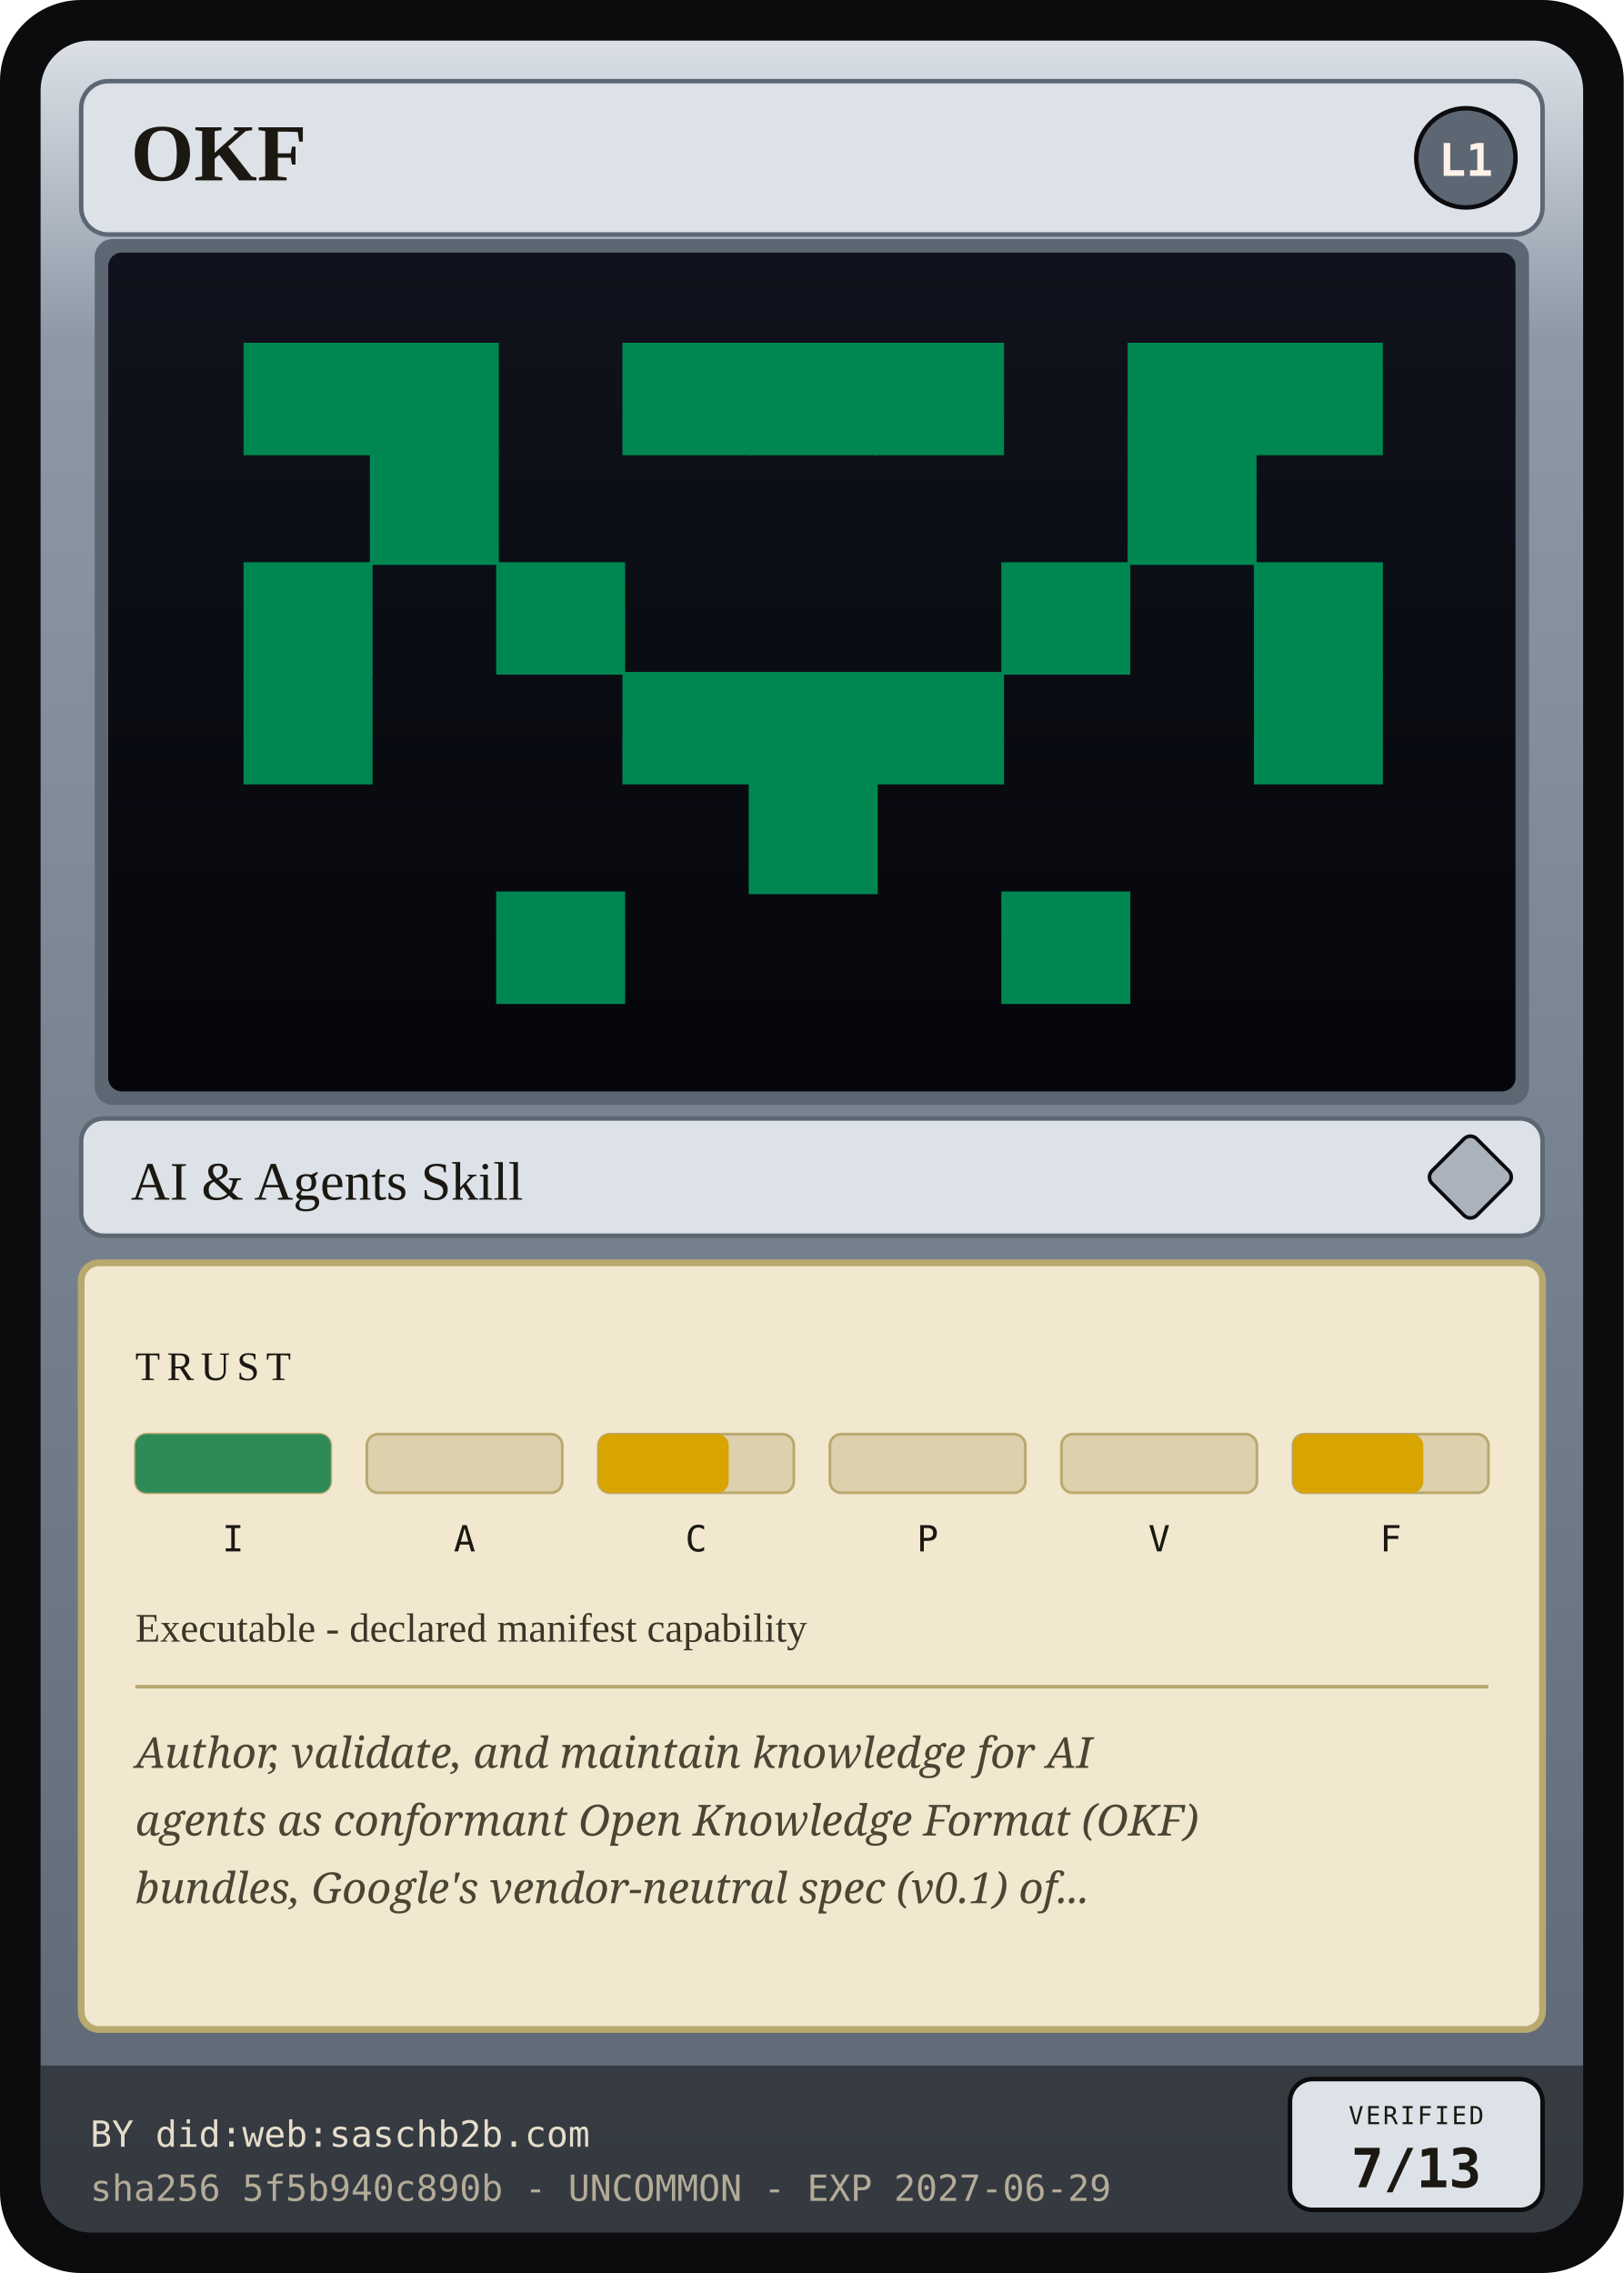
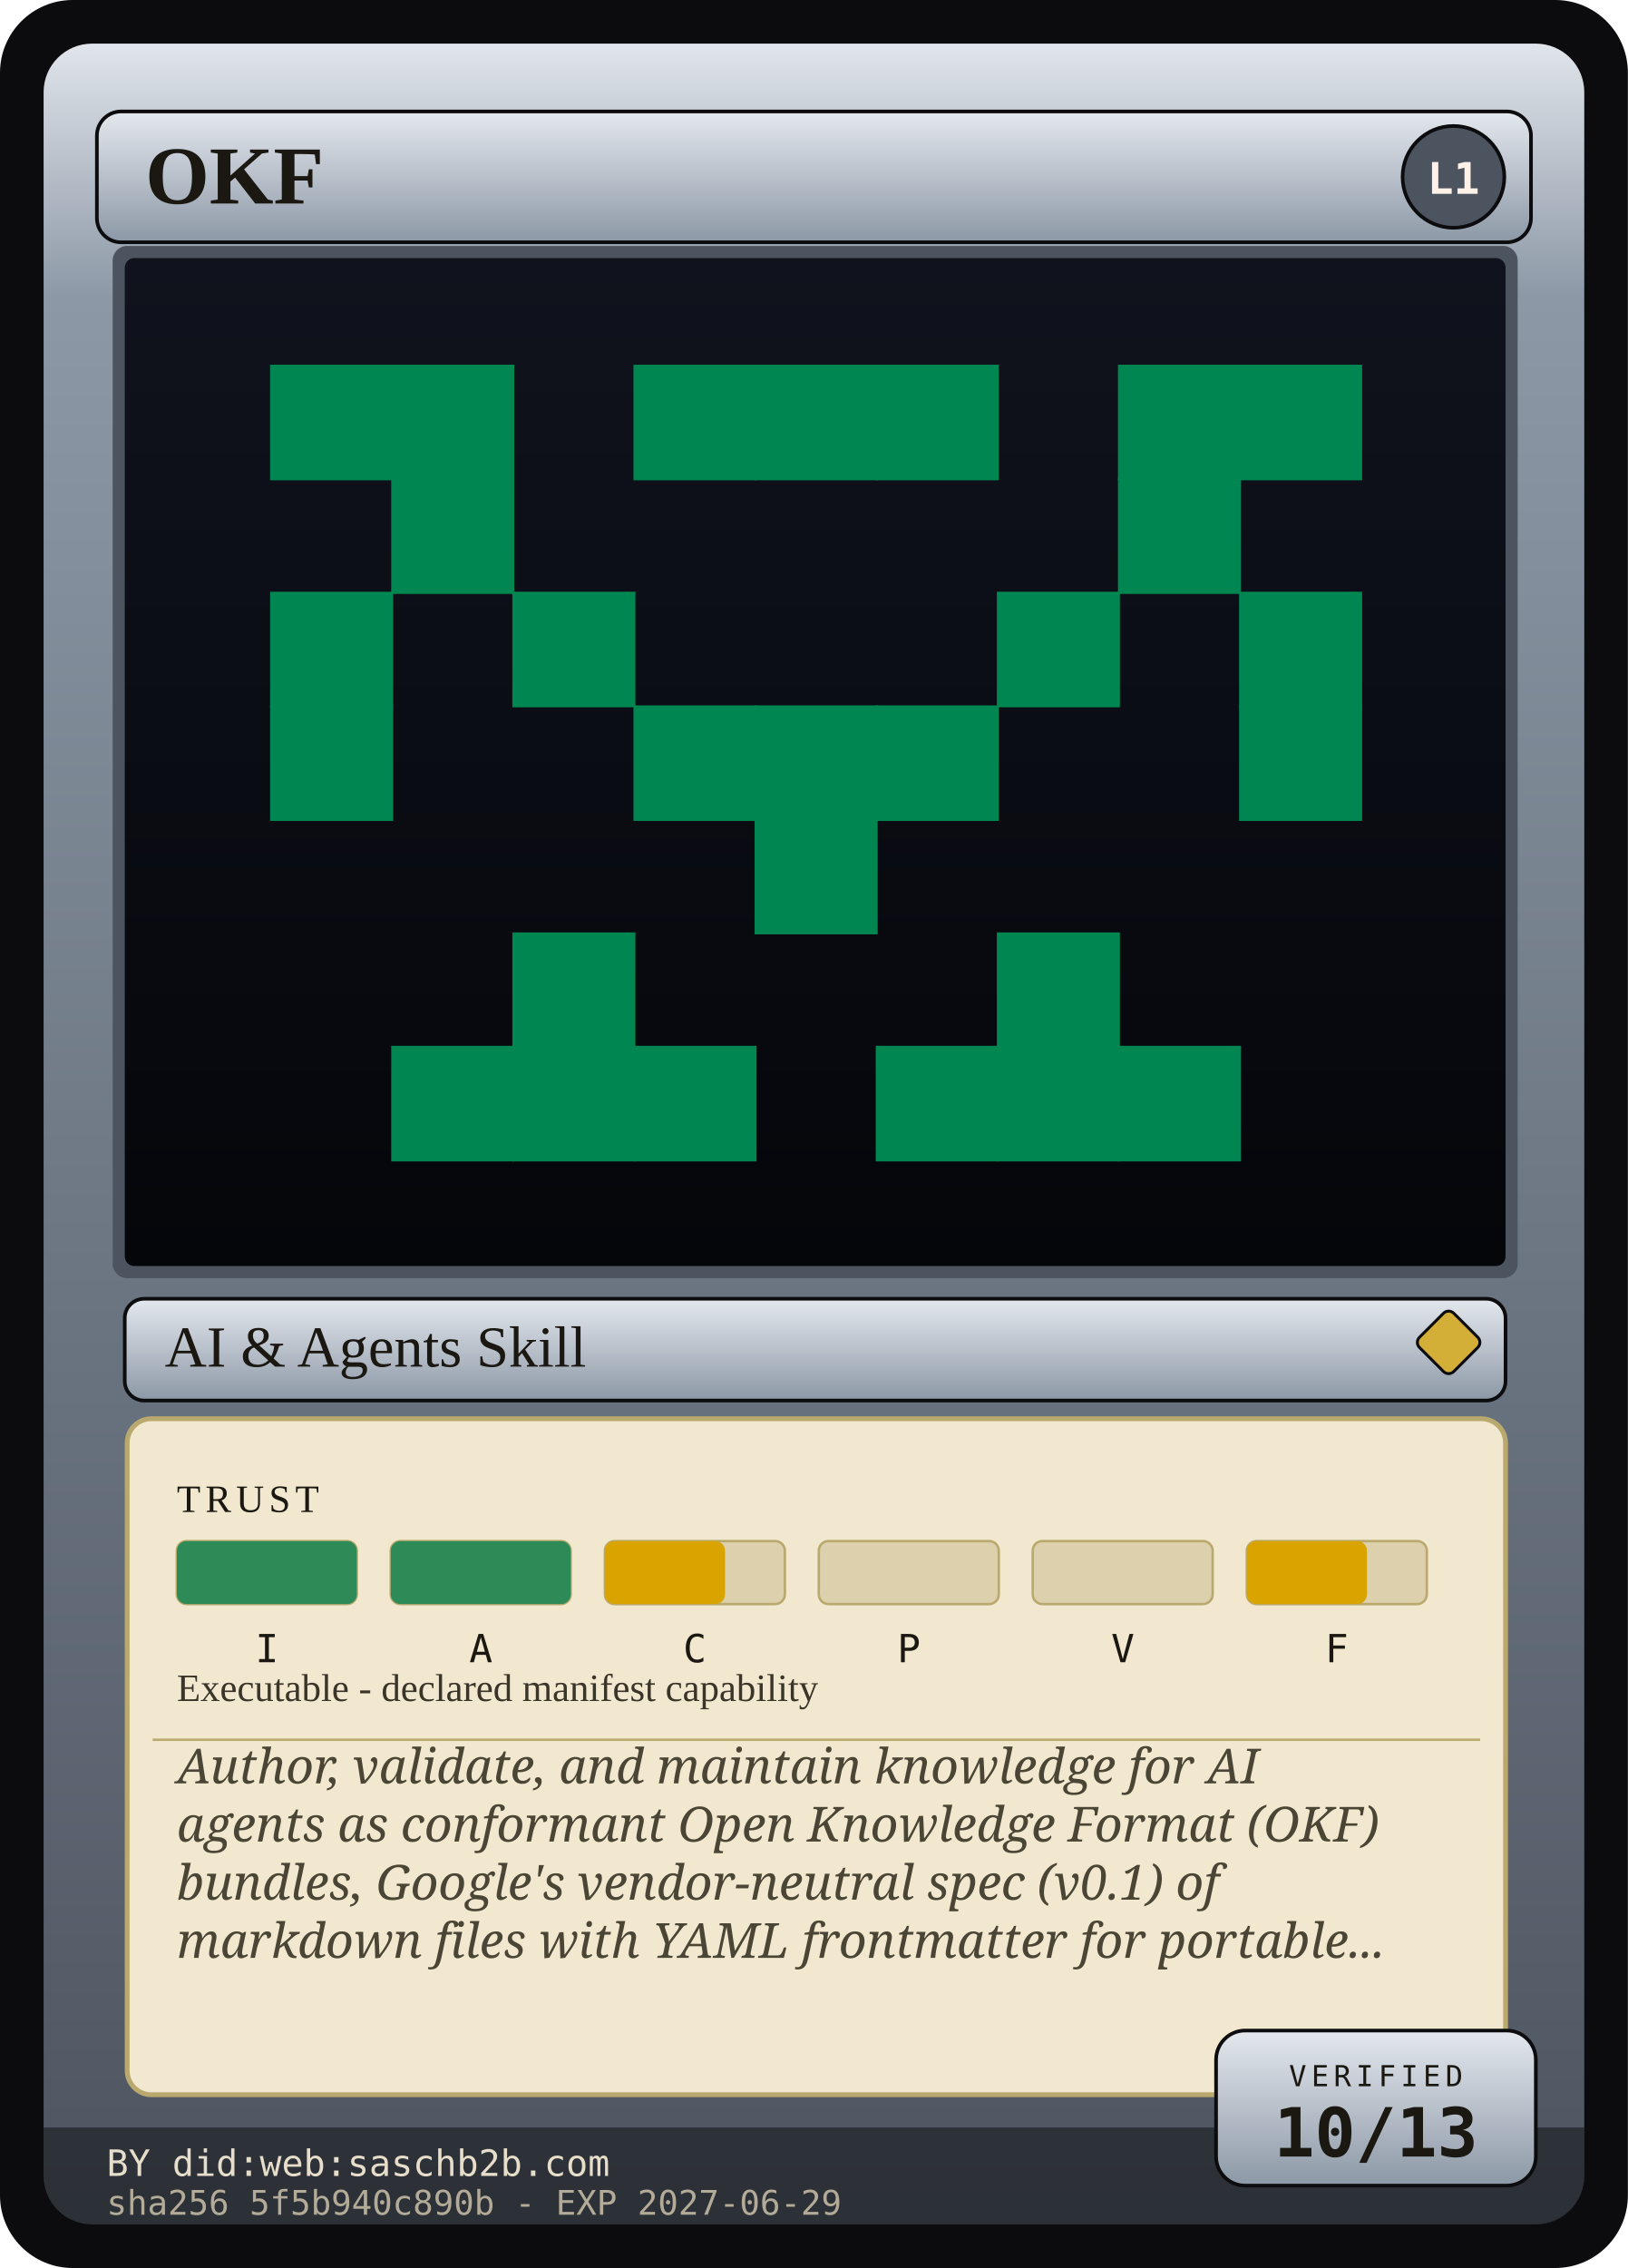
- <svg xmlns="http://www.w3.org/2000/svg" width="360" height="504" viewBox="0 0 360 504" font-family="Georgia,'Times New Roman',serif">
+ <svg xmlns="http://www.w3.org/2000/svg" width="672" height="936" viewBox="0 0 672 936" font-family="Georgia,'Times New Roman',serif">
  <defs>
    <linearGradient id="frame" x1="0" y1="0" x2="0" y2="1">
-       <stop offset="0" stop-color="#dde2e8" />
-       <stop offset="0.14" stop-color="#8c98a6" />
-       <stop offset="1" stop-color="#5d6773" />
+       <stop offset="0" stop-color="#e4e8ee" />
+       <stop offset="0.12" stop-color="#8c98a6" />
+       <stop offset="1" stop-color="#4c545f" />
+     </linearGradient>
+     <linearGradient id="plate" x1="0" y1="0" x2="0" y2="1">
+       <stop offset="0" stop-color="#e4e8ee" />
+       <stop offset="1" stop-color="#8c98a6" />
    </linearGradient>
    <linearGradient id="art" x1="0" y1="0" x2="0" y2="1">
      <stop offset="0" stop-color="#10131d" />
      <stop offset="1" stop-color="#05060a" />
    </linearGradient>
    <clipPath id="scr">
-       <rect x="24" y="56" width="312" height="186" rx="3" />
+       <rect x="51.5" y="106.5" width="570" height="416" rx="4" />
    </clipPath>
  </defs>
-   <rect x="0" y="0" width="360" height="504" rx="18" fill="#0c0b0e" />
-   <rect x="9" y="9" width="342" height="486" rx="11" fill="url(#frame)" />
-   <rect x="18" y="18" width="324" height="34" rx="6" fill="#dde2e8" stroke="#5d6773" stroke-width="1" />
-   <text x="29" y="40" font-size="18" font-weight="bold" fill="#1b1812">OKF</text>
-   <circle cx="325" cy="35" r="11" fill="#5d6773" stroke="#0c0b0e" stroke-width="1" />
-   <text x="325" y="39" font-size="10" font-weight="bold" fill="#fff1e8" text-anchor="middle" font-family="ui-monospace,monospace">L1</text>
-   <rect x="21" y="53" width="318" height="192" rx="4" fill="#5d6773" />
+   <rect x="0" y="0" width="672" height="936" rx="30" fill="#0c0b0e" />
+   <rect x="18" y="18" width="636" height="900" rx="20" fill="url(#frame)" />
+   <rect x="40" y="46" width="592" height="54" rx="10" fill="url(#plate)" stroke="#0c0b0e" stroke-width="1.5" />
+   <text x="60" y="84" font-size="34" font-weight="bold" fill="#1b1812">OKF</text>
+   <circle cx="600" cy="73" r="21" fill="#4c545f" stroke="#0c0b0e" stroke-width="1.5" />
+   <text x="600" y="80" font-size="18" font-weight="bold" fill="#fff1e8" text-anchor="middle" font-family="ui-monospace,monospace">L1</text>
+   <rect x="46.5" y="101.5" width="580" height="426" rx="6" fill="#4c545f" />
  <g clip-path="url(#scr)">
-     <rect x="24" y="56" width="312" height="186" fill="url(#art)" />
-     <rect x="54.00" y="76.00" width="28.60" height="24.93" fill="#008751" />
-     <rect x="278.00" y="76.00" width="28.60" height="24.93" fill="#008751" />
-     <rect x="82.00" y="76.00" width="28.60" height="24.93" fill="#008751" />
-     <rect x="250.00" y="76.00" width="28.60" height="24.93" fill="#008751" />
-     <rect x="138.00" y="76.00" width="28.60" height="24.93" fill="#008751" />
-     <rect x="194.00" y="76.00" width="28.60" height="24.93" fill="#008751" />
-     <rect x="166.00" y="76.00" width="28.60" height="24.93" fill="#008751" />
-     <rect x="82.00" y="100.33" width="28.60" height="24.93" fill="#008751" />
-     <rect x="250.00" y="100.33" width="28.60" height="24.93" fill="#008751" />
-     <rect x="54.00" y="124.67" width="28.60" height="24.93" fill="#008751" />
-     <rect x="278.00" y="124.67" width="28.60" height="24.93" fill="#008751" />
-     <rect x="110.00" y="124.67" width="28.60" height="24.93" fill="#008751" />
-     <rect x="222.00" y="124.67" width="28.60" height="24.93" fill="#008751" />
-     <rect x="54.00" y="149.00" width="28.60" height="24.93" fill="#008751" />
-     <rect x="278.00" y="149.00" width="28.60" height="24.93" fill="#008751" />
-     <rect x="138.00" y="149.00" width="28.60" height="24.93" fill="#008751" />
-     <rect x="194.00" y="149.00" width="28.60" height="24.93" fill="#008751" />
-     <rect x="166.00" y="149.00" width="28.60" height="24.93" fill="#008751" />
-     <rect x="166.00" y="173.33" width="28.60" height="24.93" fill="#008751" />
-     <rect x="110.00" y="197.67" width="28.60" height="24.93" fill="#008751" />
-     <rect x="222.00" y="197.67" width="28.60" height="24.93" fill="#008751" />
+     <rect x="51.5" y="106.5" width="570" height="416" fill="url(#art)" />
+     <rect x="111.5" y="150.5" width="50.8" height="47.7" fill="#008751" />
+     <rect x="511.5" y="150.5" width="50.8" height="47.7" fill="#008751" />
+     <rect x="161.5" y="150.5" width="50.8" height="47.7" fill="#008751" />
+     <rect x="461.5" y="150.5" width="50.8" height="47.7" fill="#008751" />
+     <rect x="261.5" y="150.5" width="50.8" height="47.7" fill="#008751" />
+     <rect x="361.5" y="150.5" width="50.8" height="47.7" fill="#008751" />
+     <rect x="311.5" y="150.5" width="50.8" height="47.7" fill="#008751" />
+     <rect x="161.5" y="197.4" width="50.8" height="47.7" fill="#008751" />
+     <rect x="461.5" y="197.4" width="50.8" height="47.7" fill="#008751" />
+     <rect x="111.5" y="244.2" width="50.8" height="47.7" fill="#008751" />
+     <rect x="511.5" y="244.2" width="50.8" height="47.7" fill="#008751" />
+     <rect x="211.5" y="244.2" width="50.8" height="47.7" fill="#008751" />
+     <rect x="411.5" y="244.2" width="50.8" height="47.7" fill="#008751" />
+     <rect x="111.5" y="291.1" width="50.8" height="47.7" fill="#008751" />
+     <rect x="511.5" y="291.1" width="50.8" height="47.7" fill="#008751" />
+     <rect x="261.5" y="291.1" width="50.8" height="47.7" fill="#008751" />
+     <rect x="361.5" y="291.1" width="50.8" height="47.7" fill="#008751" />
+     <rect x="311.5" y="291.1" width="50.8" height="47.7" fill="#008751" />
+     <rect x="311.5" y="337.9" width="50.8" height="47.7" fill="#008751" />
+     <rect x="211.5" y="384.8" width="50.8" height="47.7" fill="#008751" />
+     <rect x="411.5" y="384.8" width="50.8" height="47.7" fill="#008751" />
+     <rect x="161.5" y="431.6" width="50.8" height="47.7" fill="#008751" />
+     <rect x="461.5" y="431.6" width="50.8" height="47.7" fill="#008751" />
+     <rect x="211.5" y="431.6" width="50.8" height="47.7" fill="#008751" />
+     <rect x="411.5" y="431.6" width="50.8" height="47.7" fill="#008751" />
+     <rect x="261.5" y="431.6" width="50.8" height="47.7" fill="#008751" />
+     <rect x="361.5" y="431.6" width="50.8" height="47.7" fill="#008751" />
  </g>
-   <rect x="18" y="248" width="324" height="26" rx="5" fill="#dde2e8" stroke="#5d6773" stroke-width="1" />
-   <text x="29" y="266" font-size="12" fill="#1b1812">AI &amp; Agents Skill</text>
-   <rect x="319" y="254" width="14" height="14" rx="2" transform="rotate(45 326 261)" fill="#aab2bb" stroke="#0c0b0e" stroke-width="0.8" />
-   <rect x="18" y="280" width="324" height="170" rx="4" fill="#f1e8cf" stroke="#b9a96e" stroke-width="1.5" />
-   <text x="30" y="306" font-size="9" letter-spacing="1.5" fill="#1b1812">TRUST</text>
-   <rect x="30.00" y="318" width="43.33" height="13" rx="2.5" fill="#ddd0ad" stroke="#b9a96e" stroke-width="0.6" />
-   <rect x="30.00" y="318" width="43.33" height="13" rx="2.5" fill="#2e8b57" />
-   <text x="51.67" y="344" font-size="8" fill="#1b1812" text-anchor="middle" font-family="ui-monospace,monospace">I</text>
-   <rect x="81.33" y="318" width="43.33" height="13" rx="2.5" fill="#ddd0ad" stroke="#b9a96e" stroke-width="0.6" />
-   <rect x="81.33" y="318" width="0.00" height="13" rx="2.5" fill="#8a8378" />
-   <text x="103.00" y="344" font-size="8" fill="#1b1812" text-anchor="middle" font-family="ui-monospace,monospace">A</text>
-   <rect x="132.67" y="318" width="43.33" height="13" rx="2.5" fill="#ddd0ad" stroke="#b9a96e" stroke-width="0.6" />
-   <rect x="132.67" y="318" width="28.89" height="13" rx="2.5" fill="#d9a300" />
-   <text x="154.33" y="344" font-size="8" fill="#1b1812" text-anchor="middle" font-family="ui-monospace,monospace">C</text>
-   <rect x="184.00" y="318" width="43.33" height="13" rx="2.5" fill="#ddd0ad" stroke="#b9a96e" stroke-width="0.6" />
-   <rect x="184.00" y="318" width="0.00" height="13" rx="2.5" fill="#8a8378" />
-   <text x="205.67" y="344" font-size="8" fill="#1b1812" text-anchor="middle" font-family="ui-monospace,monospace">P</text>
-   <rect x="235.33" y="318" width="43.33" height="13" rx="2.5" fill="#ddd0ad" stroke="#b9a96e" stroke-width="0.6" />
-   <rect x="235.33" y="318" width="0.00" height="13" rx="2.5" fill="#8a8378" />
-   <text x="257.00" y="344" font-size="8" fill="#1b1812" text-anchor="middle" font-family="ui-monospace,monospace">V</text>
-   <rect x="286.67" y="318" width="43.33" height="13" rx="2.5" fill="#ddd0ad" stroke="#b9a96e" stroke-width="0.6" />
-   <rect x="286.67" y="318" width="28.89" height="13" rx="2.5" fill="#d9a300" />
-   <text x="308.33" y="344" font-size="8" fill="#1b1812" text-anchor="middle" font-family="ui-monospace,monospace">F</text>
-   <text x="30" y="364" font-size="9" fill="#3a3528">Executable - declared manifest capability</text>
-   <line x1="30" y1="374" x2="330" y2="374" stroke="#b9a96e" stroke-width="0.8" />
-   <text x="30" y="392" font-size="9.5" font-style="italic" fill="#4a4534" font-family="Georgia,serif">Author, validate, and maintain knowledge for AI</text>
-   <text x="30" y="407" font-size="9.5" font-style="italic" fill="#4a4534" font-family="Georgia,serif">agents as conformant Open Knowledge Format (OKF)</text>
-   <text x="30" y="422" font-size="9.5" font-style="italic" fill="#4a4534" font-family="Georgia,serif">bundles, Google's vendor-neutral spec (v0.1) of...</text>
-   <rect x="9" y="458" width="342" height="37" rx="0" fill="#0c0b0e" opacity="0.5" />
-   <text x="20" y="476" font-size="8" fill="#e6ddca" font-family="ui-monospace,monospace">BY did:web:saschb2b.com</text>
-   <text x="20" y="488" font-size="8" fill="#b3ab98" font-family="ui-monospace,monospace">sha256 5f5b940c890b - UNCOMMON - EXP 2027-06-29</text>
-   <rect x="286" y="461" width="56" height="29" rx="5" fill="#dde2e8" stroke="#0c0b0e" stroke-width="1" />
-   <text x="314" y="471" font-size="5.5" letter-spacing="0.5" fill="#1b1812" text-anchor="middle" font-family="ui-monospace,monospace">VERIFIED</text>
-   <text x="314" y="485" font-size="12" font-weight="bold" fill="#1b1812" text-anchor="middle" font-family="ui-monospace,monospace">7/13</text>
+   <rect x="51.5" y="536" width="570" height="42" rx="8" fill="url(#plate)" stroke="#0c0b0e" stroke-width="1.5" />
+   <text x="68" y="564" font-size="24" fill="#1b1812">AI &amp; Agents Skill</text>
+   <rect x="588" y="544" width="20" height="20" rx="3" transform="rotate(45 598 554)" fill="#d4af37" stroke="#0c0b0e" stroke-width="1.2" />
+   <rect x="52.5" y="585.5" width="569" height="279" rx="10" fill="#f1e8cf" stroke="#b9a96e" stroke-width="2" />
+   <text x="73" y="624" font-size="16" letter-spacing="2" fill="#1b1812">TRUST</text>
+   <rect x="73.0" y="636" width="74.3" height="26" rx="4" fill="#ddd0ad" stroke="#b9a96e" stroke-width="1" />
+   <rect x="73.0" y="636" width="74.3" height="26" rx="4" fill="#2e8b57" />
+   <text x="110.2" y="686" font-size="16" fill="#1b1812" text-anchor="middle" font-family="ui-monospace,monospace">I</text>
+   <rect x="161.3" y="636" width="74.3" height="26" rx="4" fill="#ddd0ad" stroke="#b9a96e" stroke-width="1" />
+   <rect x="161.3" y="636" width="74.3" height="26" rx="4" fill="#2e8b57" />
+   <text x="198.5" y="686" font-size="16" fill="#1b1812" text-anchor="middle" font-family="ui-monospace,monospace">A</text>
+   <rect x="249.7" y="636" width="74.3" height="26" rx="4" fill="#ddd0ad" stroke="#b9a96e" stroke-width="1" />
+   <rect x="249.7" y="636" width="49.6" height="26" rx="4" fill="#d9a300" />
+   <text x="286.8" y="686" font-size="16" fill="#1b1812" text-anchor="middle" font-family="ui-monospace,monospace">C</text>
+   <rect x="338.0" y="636" width="74.3" height="26" rx="4" fill="#ddd0ad" stroke="#b9a96e" stroke-width="1" />
+   <rect x="338.0" y="636" width="0.0" height="26" rx="4" fill="#8a8378" />
+   <text x="375.2" y="686" font-size="16" fill="#1b1812" text-anchor="middle" font-family="ui-monospace,monospace">P</text>
+   <rect x="426.3" y="636" width="74.3" height="26" rx="4" fill="#ddd0ad" stroke="#b9a96e" stroke-width="1" />
+   <rect x="426.3" y="636" width="0.0" height="26" rx="4" fill="#8a8378" />
+   <text x="463.5" y="686" font-size="16" fill="#1b1812" text-anchor="middle" font-family="ui-monospace,monospace">V</text>
+   <rect x="514.7" y="636" width="74.3" height="26" rx="4" fill="#ddd0ad" stroke="#b9a96e" stroke-width="1" />
+   <rect x="514.7" y="636" width="49.6" height="26" rx="4" fill="#d9a300" />
+   <text x="551.8" y="686" font-size="16" fill="#1b1812" text-anchor="middle" font-family="ui-monospace,monospace">F</text>
+   <text x="73" y="702" font-size="16" fill="#3a3528">Executable - declared manifest capability</text>
+   <line x1="63" y1="718" x2="611" y2="718" stroke="#b9a96e" stroke-width="1" />
+   <text x="73" y="736" font-size="20" font-style="italic" fill="#4a4534" font-family="Georgia,serif">Author, validate, and maintain knowledge for AI</text>
+   <text x="73" y="760" font-size="20" font-style="italic" fill="#4a4534" font-family="Georgia,serif">agents as conformant Open Knowledge Format (OKF)</text>
+   <text x="73" y="784" font-size="20" font-style="italic" fill="#4a4534" font-family="Georgia,serif">bundles, Google's vendor-neutral spec (v0.1) of</text>
+   <text x="73" y="808" font-size="20" font-style="italic" fill="#4a4534" font-family="Georgia,serif">markdown files with YAML frontmatter for portable...</text>
+   <rect x="18" y="878" width="636" height="40" fill="#0c0b0e" opacity="0.5" />
+   <text x="44" y="898" font-size="15" fill="#e6ddca" font-family="ui-monospace,monospace">BY did:web:saschb2b.com</text>
+   <text x="44" y="914" font-size="14" fill="#b3ab98" font-family="ui-monospace,monospace">sha256 5f5b940c890b - EXP 2027-06-29</text>
+   <rect x="502" y="838" width="132" height="64" rx="12" fill="url(#plate)" stroke="#0c0b0e" stroke-width="1.5" />
+   <text x="568" y="861" font-size="12" letter-spacing="2" fill="#1b1812" text-anchor="middle" font-family="ui-monospace,monospace">VERIFIED</text>
+   <text x="568" y="890" font-size="28" font-weight="bold" fill="#1b1812" text-anchor="middle" font-family="ui-monospace,monospace">10/13</text>
</svg>
